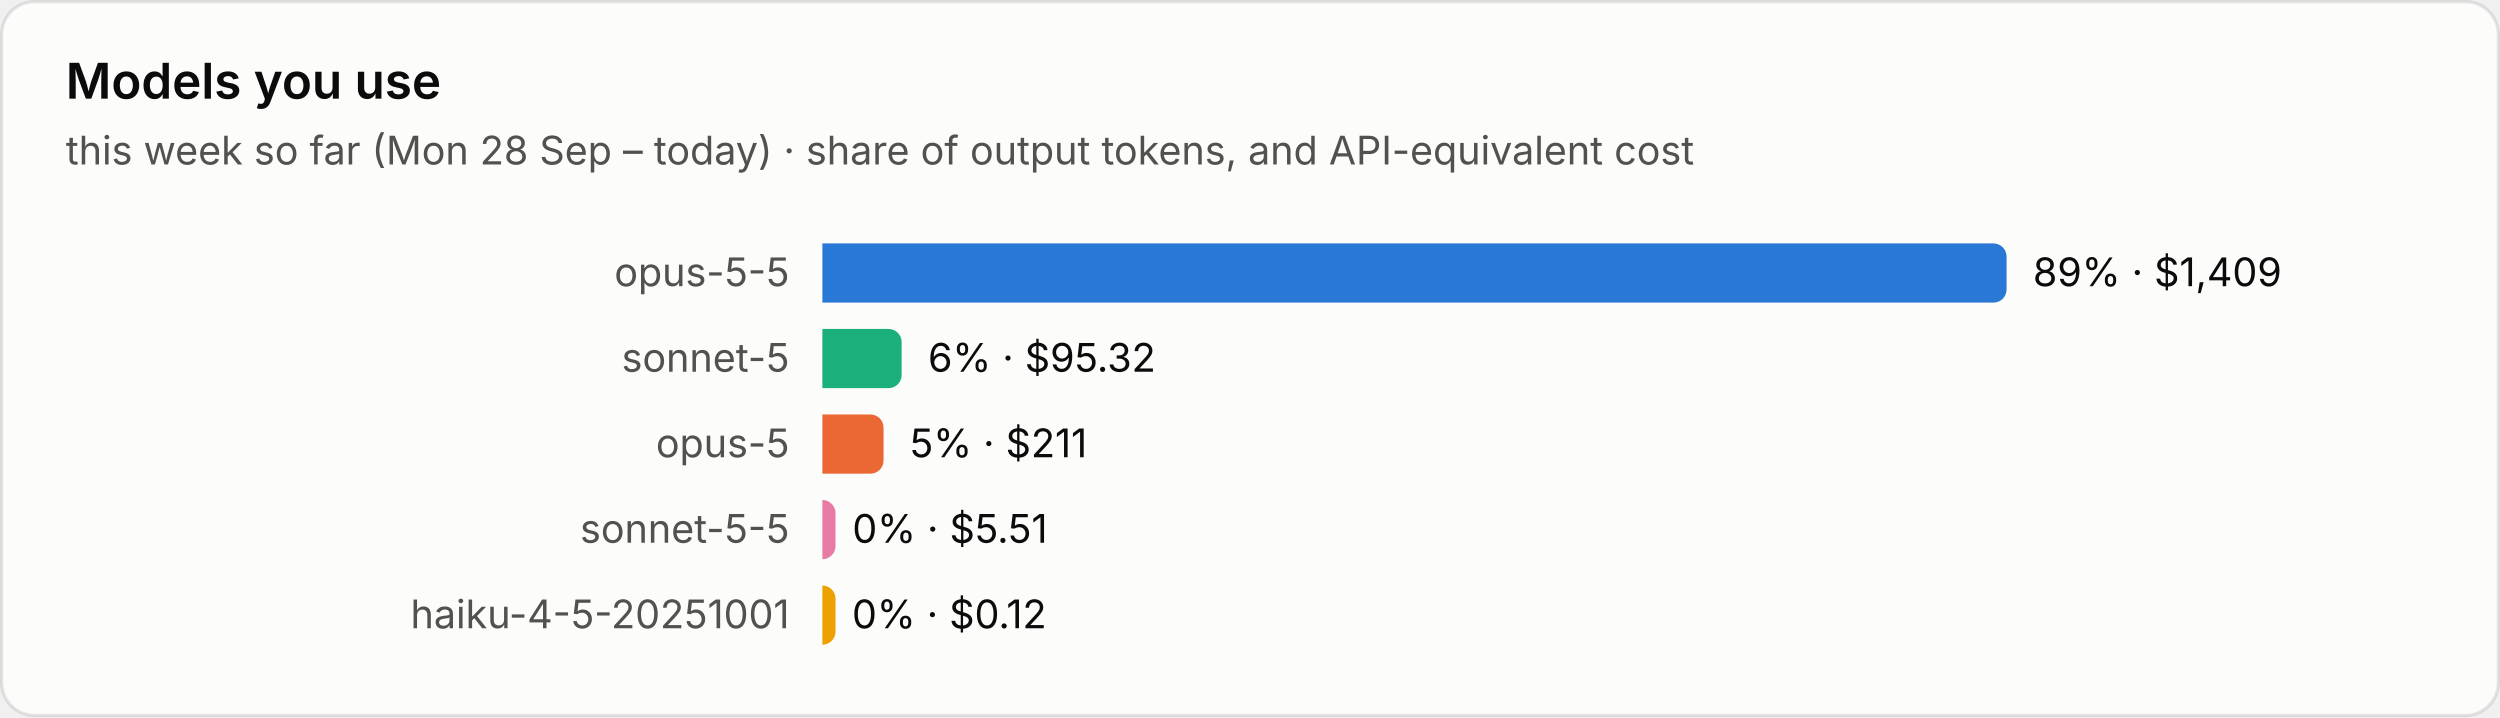
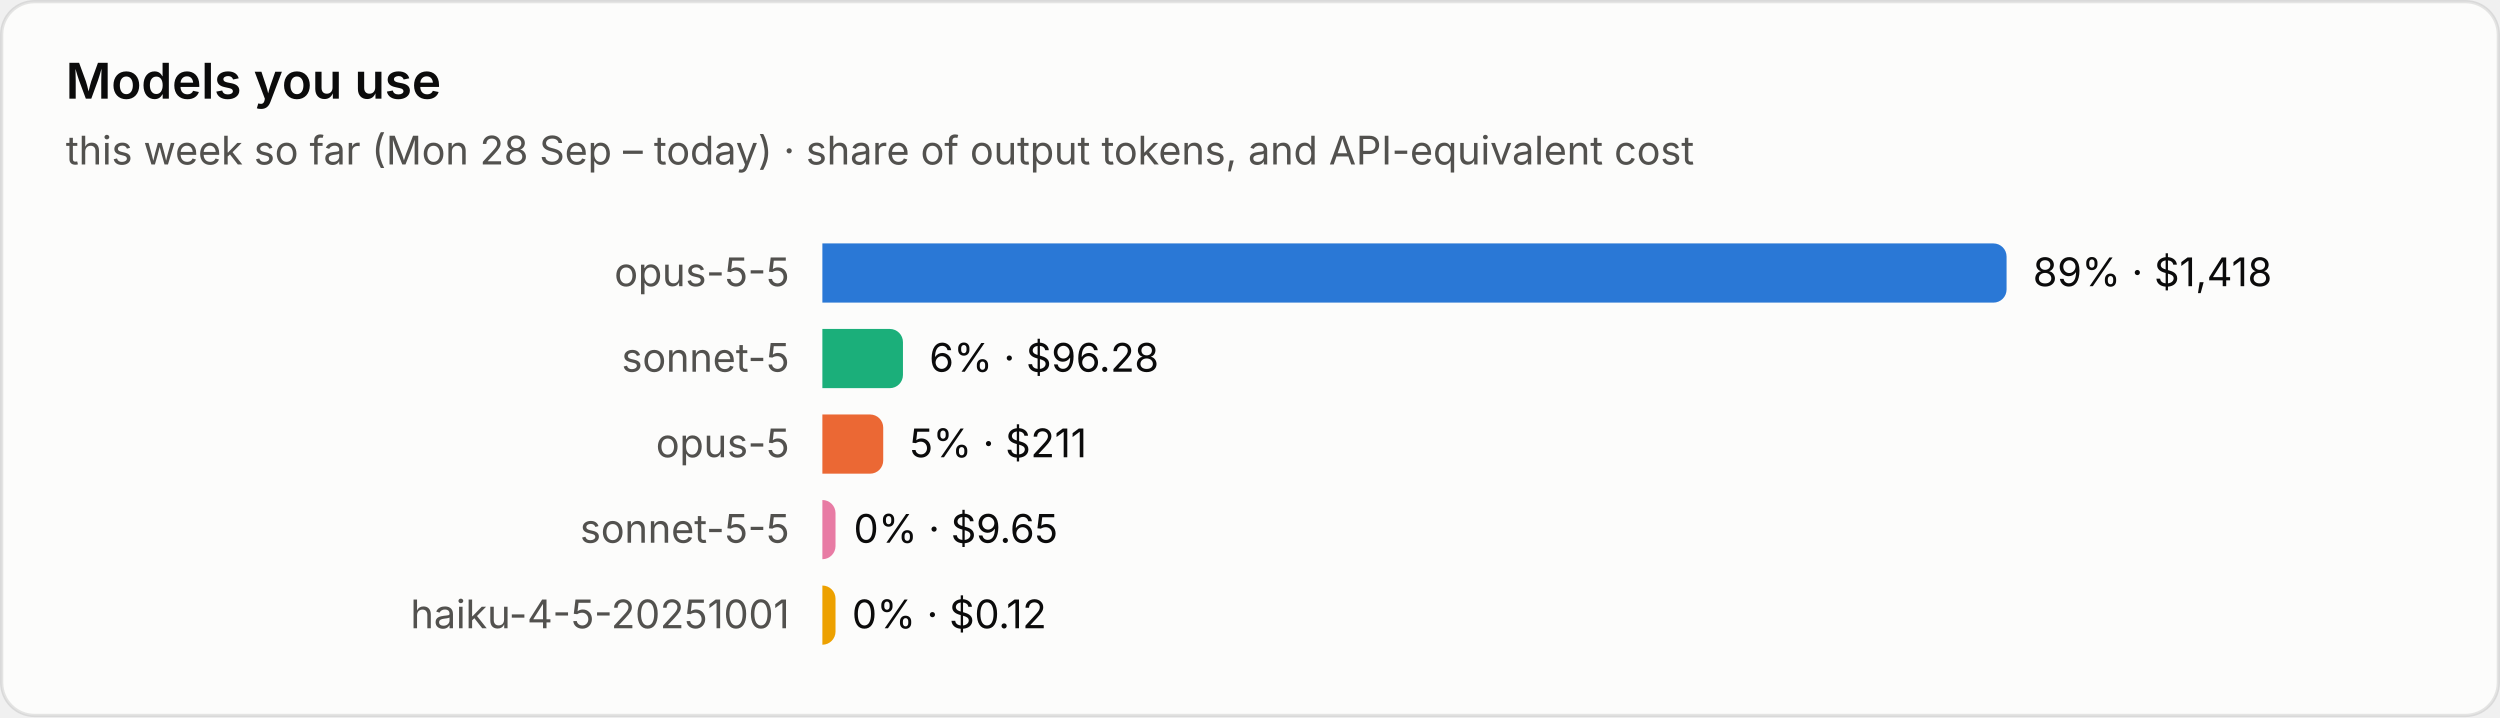
<svg xmlns="http://www.w3.org/2000/svg" viewBox="0 0 760 218" width="760" height="218" role="img" aria-label="Models you use">
  <style>text{font-family:system-ui,-apple-system,"Segoe UI",sans-serif;font-variant-numeric:tabular-nums}.bg{fill:#fcfcfb;stroke:rgba(11,11,11,.10)}.tp{fill:#0b0b0b}.ts{fill:#52514e}.tm{fill:#898781}.grid{stroke:#e1e0d9;stroke-width:1}.base{stroke:#c3c2b7;stroke-width:1}.so{fill:#b5b3ad}.lo{stroke:#b5b3ad}.qe{fill:#f0efec}.ring{stroke:#fcfcfb}.area{fill-opacity:.1}.s0{fill:#2a78d6}.l0{stroke:#2a78d6}.s1{fill:#eb6834}.l1{stroke:#eb6834}.s2{fill:#1baf7a}.l2{stroke:#1baf7a}.s3{fill:#eda100}.l3{stroke:#eda100}.s4{fill:#e87ba4}.l4{stroke:#e87ba4}.s5{fill:#008300}.l5{stroke:#008300}.s6{fill:#4a3aa7}.l6{stroke:#4a3aa7}.s7{fill:#e34948}.l7{stroke:#e34948}.q0{fill:#cde2fb}.q1{fill:#9ec5f4}.q2{fill:#6da7ec}.q3{fill:#3987e5}.q4{fill:#256abf}.q5{fill:#184f95}.q6{fill:#0d366b}.r0{fill:#f8d4d4}.r1{fill:#ec8f8f}.r2{fill:#c42f2f}.a0{fill:#fbe3e3}.a1{fill:#f5b8b8}.a2{fill:#ec8f8f}.a3{fill:#d65252}.a4{fill:#a82525}.tq0{fill:#0b0b0b}.tq1{fill:#0b0b0b}.tq2{fill:#0b0b0b}.tq3{fill:#ffffff}.tq4{fill:#ffffff}.tq5{fill:#ffffff}.tq6{fill:#ffffff}.tr0{fill:#0b0b0b}.tr1{fill:#0b0b0b}.tr2{fill:#ffffff}.ta0{fill:#0b0b0b}.ta1{fill:#0b0b0b}.ta2{fill:#0b0b0b}.ta3{fill:#ffffff}.ta4{fill:#ffffff}.tw{fill:#ffffff}@media (prefers-color-scheme:dark){.bg{fill:#1a1a19;stroke:rgba(255,255,255,.10)}.tp{fill:#fff}.ts{fill:#c3c2b7}.tm{fill:#898781}.grid{stroke:#2c2c2a}.base{stroke:#383835}.so{fill:#5c5b57}.lo{stroke:#5c5b57}.qe{fill:#262624}.ring{stroke:#1a1a19}.s0{fill:#3987e5}.l0{stroke:#3987e5}.s1{fill:#d95926}.l1{stroke:#d95926}.s2{fill:#199e70}.l2{stroke:#199e70}.s3{fill:#c98500}.l3{stroke:#c98500}.s4{fill:#d55181}.l4{stroke:#d55181}.s5{fill:#008300}.l5{stroke:#008300}.s6{fill:#9085e9}.l6{stroke:#9085e9}.s7{fill:#e66767}.l7{stroke:#e66767}.q0{fill:#16263a}.q1{fill:#123a66}.q2{fill:#184f95}.q3{fill:#256abf}.q4{fill:#3987e5}.q5{fill:#6da7ec}.q6{fill:#b7d3f6}.r0{fill:#4a2023}.r1{fill:#8c2c2f}.r2{fill:#e25555}.a0{fill:#3a1a1c}.a1{fill:#5e2427}.a2{fill:#8c2c2f}.a3{fill:#c43c3f}.a4{fill:#f07070}.tq0{fill:#ffffff}.tq1{fill:#ffffff}.tq2{fill:#ffffff}.tq3{fill:#ffffff}.tq4{fill:#ffffff}.tq5{fill:#0b0b0b}.tq6{fill:#0b0b0b}.tr0{fill:#ffffff}.tr1{fill:#ffffff}.tr2{fill:#ffffff}.ta0{fill:#ffffff}.ta1{fill:#ffffff}.ta2{fill:#ffffff}.ta3{fill:#ffffff}.ta4{fill:#0b0b0b}.tw{fill:#ffffff}}</style>
  <rect class="bg" x=".5" y=".5" width="759" height="217" rx="10" />
  <text class="tp" x="20" y="30" font-size="15" font-weight="600">Models you use</text>
  <text class="ts" x="20" y="50" font-size="12">this week so far (Mon 28 Sep – today) · share of output tokens, and API-equivalent cost</text>
  <text class="ts" x="240" y="87.0" font-size="12" text-anchor="end">opus-5-5</text>
  <path class="s0" d="M250 74h356.0a4 4 0 0 1 4 4v10a4 4 0 0 1-4 4h-356.0z" />
-   <text class="tp" x="618.0" y="87.0" font-size="12">89% · $1,409</text>
+   <text class="tp" x="618.0" y="87.0" font-size="12">89% · $1,418</text>
  <text class="ts" x="240" y="113.0" font-size="12" text-anchor="end">sonnet-5</text>
-   <path class="s2" d="M250 100h20.1a4 4 0 0 1 4 4v10a4 4 0 0 1-4 4h-20.1z" />
-   <text class="tp" x="282.1" y="113.0" font-size="12">6% · $95.32</text>
+   <path class="s2" d="M250 100h20.5a4 4 0 0 1 4 4v10a4 4 0 0 1-4 4h-20.5z" />
+   <text class="tp" x="282.5" y="113.0" font-size="12">6% · $96.28</text>
  <text class="ts" x="240" y="139.0" font-size="12" text-anchor="end">opus-5</text>
-   <path class="s1" d="M250 126h14.6a4 4 0 0 1 4 4v10a4 4 0 0 1-4 4h-14.6z" />
-   <text class="tp" x="276.6" y="139.0" font-size="12">5% · $211</text>
+   <path class="s1" d="M250 126h14.5a4 4 0 0 1 4 4v10a4 4 0 0 1-4 4h-14.5z" />
+   <text class="tp" x="276.5" y="139.0" font-size="12">5% · $211</text>
  <text class="ts" x="240" y="165.0" font-size="12" text-anchor="end">sonnet-5-5</text>
  <path class="s4" d="M250 152h0.0a4 4 0 0 1 4 4v10a4 4 0 0 1-4 4h-0.0z" />
-   <text class="tp" x="259.1" y="165.0" font-size="12">0% · $5.51</text>
+   <text class="tp" x="259.5" y="165.0" font-size="12">0% · $9.65</text>
  <text class="ts" x="240" y="191.0" font-size="12" text-anchor="end">haiku-4-5-20251001</text>
  <path class="s3" d="M250 178h0.0a4 4 0 0 1 4 4v10a4 4 0 0 1-4 4h-0.0z" />
  <text class="tp" x="259.0" y="191.0" font-size="12">0% · $0.12</text>
</svg>
